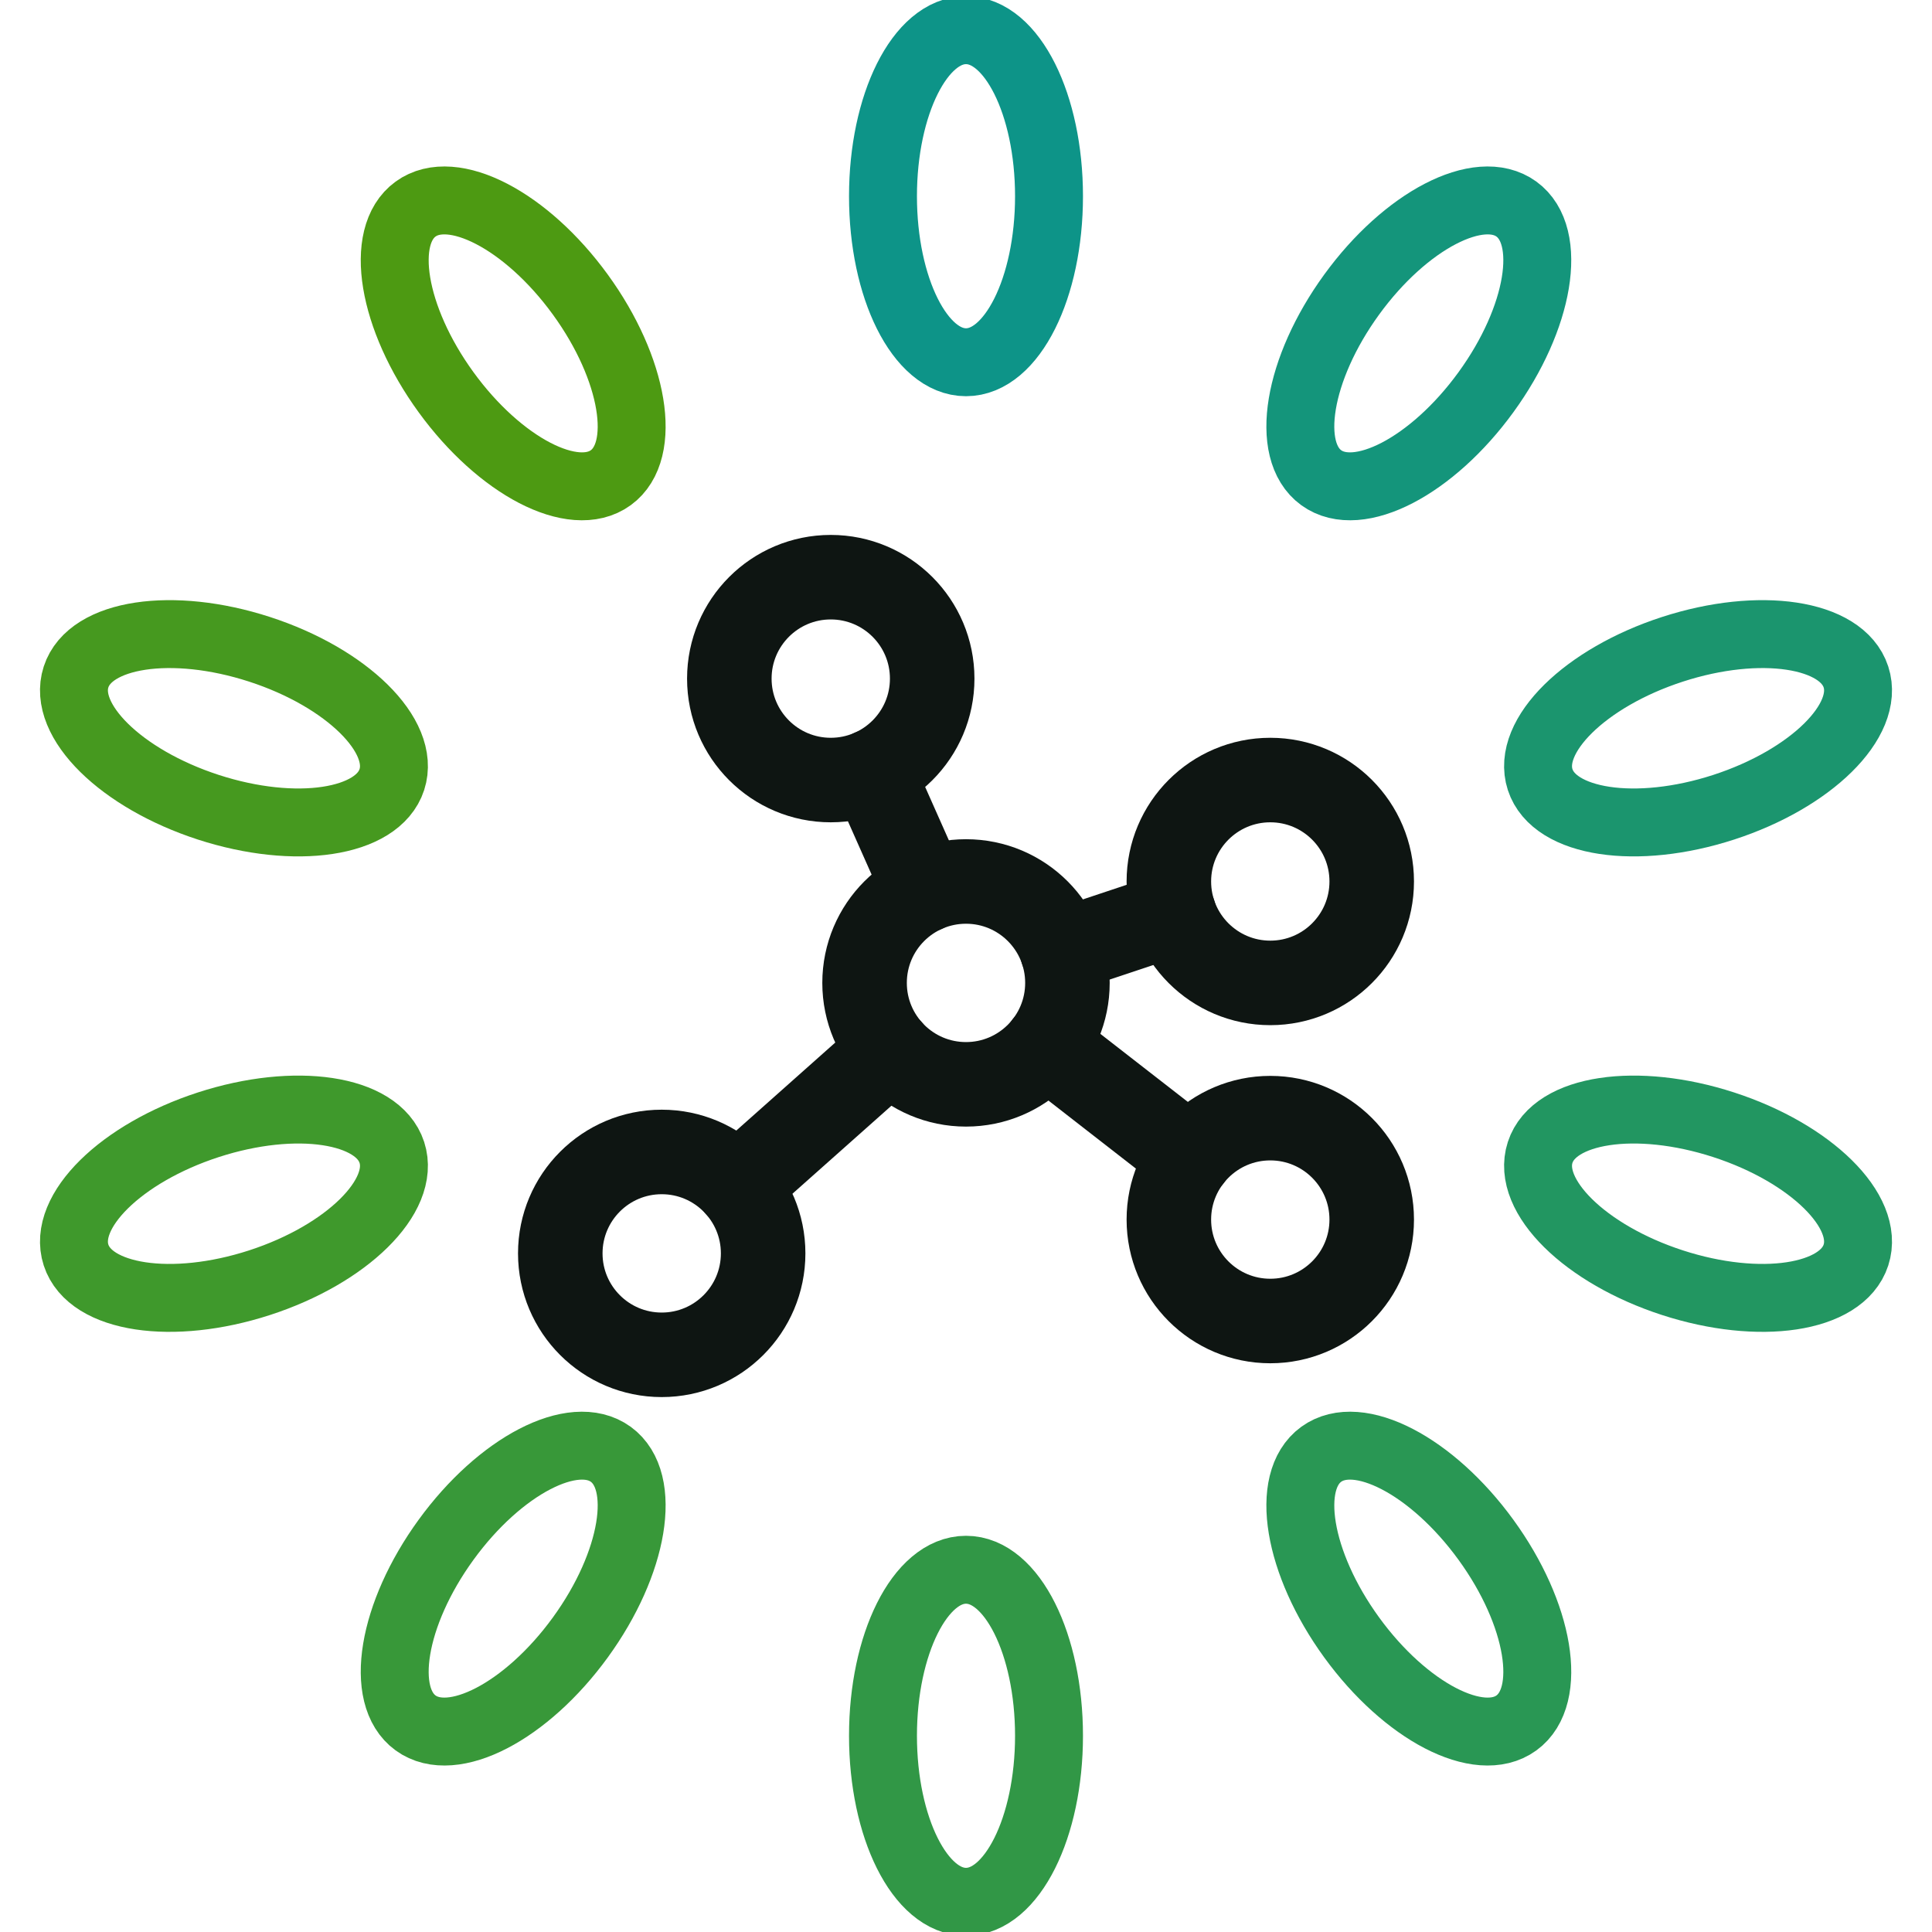
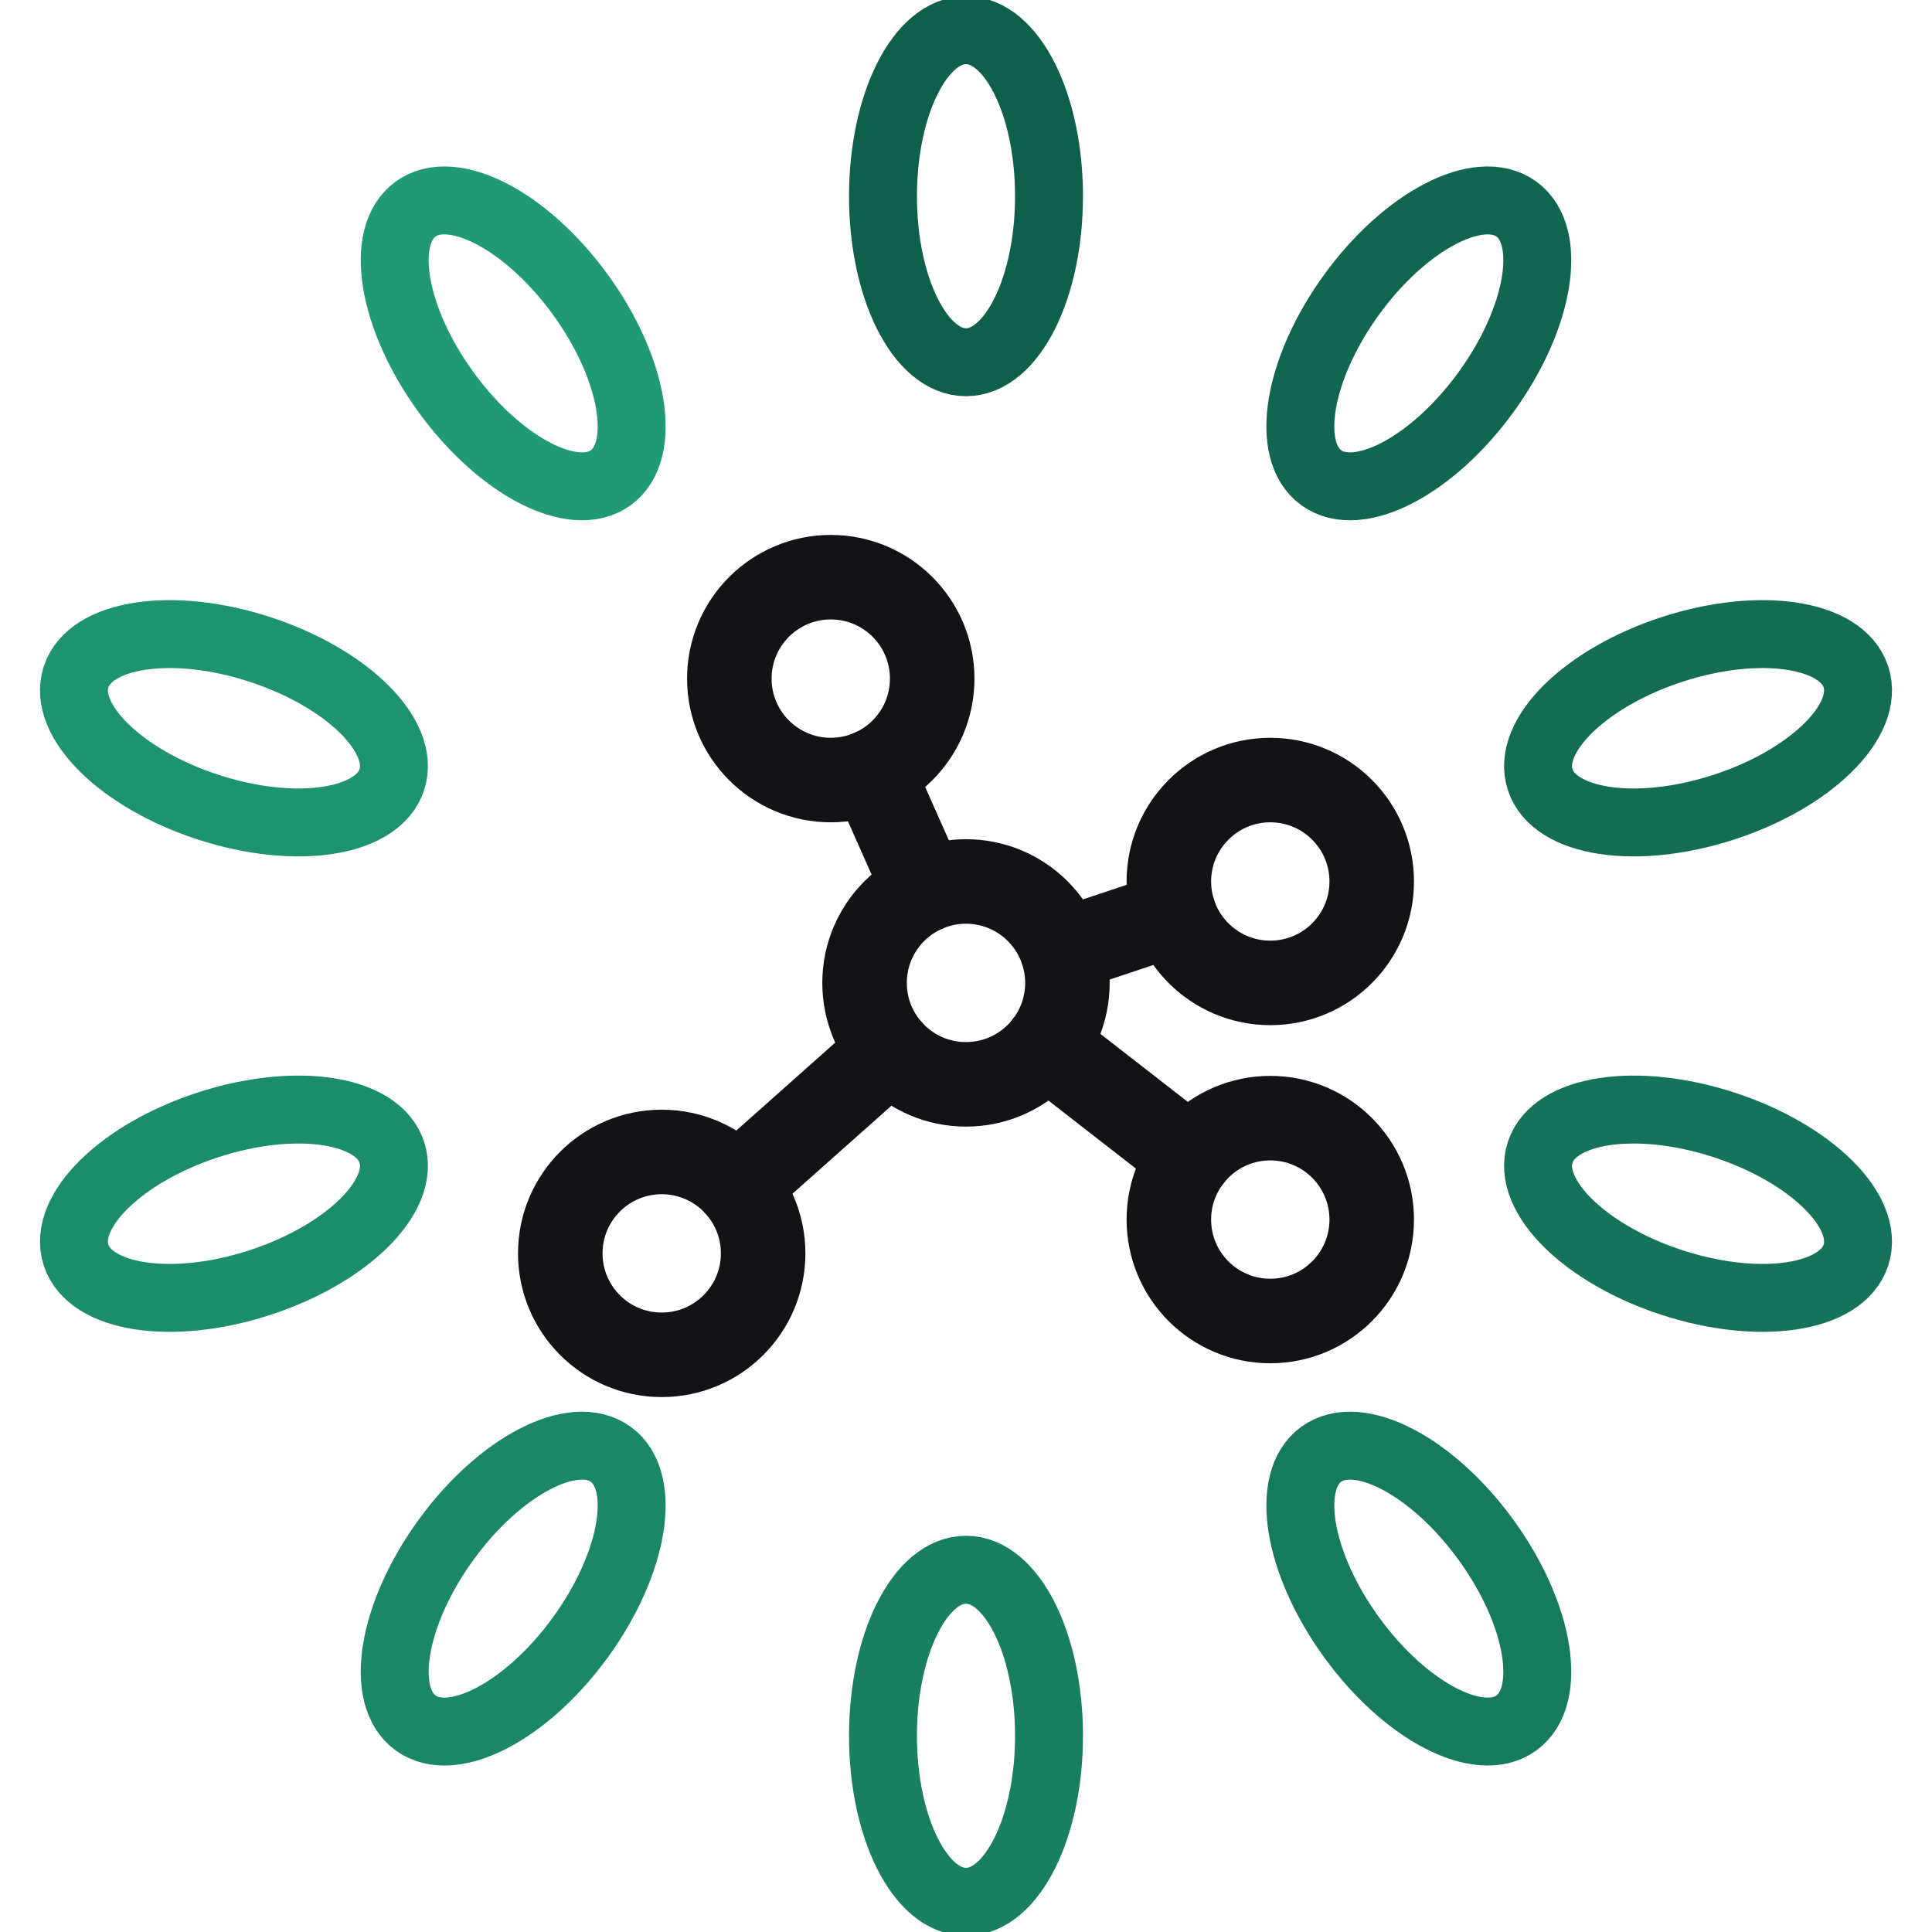
<svg xmlns="http://www.w3.org/2000/svg" viewBox="0 0 256 256" width="256" height="256" role="img" aria-label="comindly">
-   <ellipse cx="128.0" cy="26.0" rx="11" ry="22" transform="rotate(0 128.0 26.0)" fill="none" stroke="#0D9488" stroke-width="9" />
-   <ellipse cx="188.0" cy="45.5" rx="11" ry="22" transform="rotate(36 188.0 45.5)" fill="none" stroke="#14957B" stroke-width="9" />
-   <ellipse cx="225.0" cy="96.5" rx="11" ry="22" transform="rotate(72 225.0 96.5)" fill="none" stroke="#1B956E" stroke-width="9" />
-   <ellipse cx="225.0" cy="159.5" rx="11" ry="22" transform="rotate(108 225.0 159.5)" fill="none" stroke="#229661" stroke-width="9" />
-   <ellipse cx="188.0" cy="210.5" rx="11" ry="22" transform="rotate(144 188.0 210.5)" fill="none" stroke="#299754" stroke-width="9" />
-   <ellipse cx="128.0" cy="230.0" rx="11" ry="22" transform="rotate(180 128.0 230.0)" fill="none" stroke="#319746" stroke-width="9" />
-   <ellipse cx="68.0" cy="210.5" rx="11" ry="22" transform="rotate(216 68.0 210.5)" fill="none" stroke="#389839" stroke-width="9" />
-   <ellipse cx="31.0" cy="159.5" rx="11" ry="22" transform="rotate(252 31.0 159.5)" fill="none" stroke="#3F992C" stroke-width="9" />
-   <ellipse cx="31.0" cy="96.5" rx="11" ry="22" transform="rotate(288 31.0 96.5)" fill="none" stroke="#46991F" stroke-width="9" />
-   <ellipse cx="68.0" cy="45.5" rx="11" ry="22" transform="rotate(324 68.0 45.5)" fill="none" stroke="#4D9A12" stroke-width="9" />
-   <g transform="translate(128 128) scale(0.56) translate(-128 -124)" fill="none" stroke="#0E1512" stroke-linecap="round" stroke-linejoin="round" stroke-width="20">
+   <ellipse cx="128.0" cy="26.0" rx="11" ry="22" transform="rotate(0 128.0 26.0)" fill="none" stroke="#0F604A" stroke-width="9" />
+   <ellipse cx="188.0" cy="45.5" rx="11" ry="22" transform="rotate(36 188.0 45.5)" fill="none" stroke="#11664F" stroke-width="9" />
+   <ellipse cx="225.0" cy="96.5" rx="11" ry="22" transform="rotate(72 225.0 96.5)" fill="none" stroke="#136D53" stroke-width="9" />
+   <ellipse cx="225.0" cy="159.5" rx="11" ry="22" transform="rotate(108 225.0 159.5)" fill="none" stroke="#147358" stroke-width="9" />
+   <ellipse cx="188.0" cy="210.5" rx="11" ry="22" transform="rotate(144 188.0 210.5)" fill="none" stroke="#167A5D" stroke-width="9" />
+   <ellipse cx="128.0" cy="230.0" rx="11" ry="22" transform="rotate(180 128.0 230.0)" fill="none" stroke="#188061" stroke-width="9" />
+   <ellipse cx="68.0" cy="210.5" rx="11" ry="22" transform="rotate(216 68.0 210.5)" fill="none" stroke="#1A8766" stroke-width="9" />
+   <ellipse cx="31.0" cy="159.5" rx="11" ry="22" transform="rotate(252 31.0 159.5)" fill="none" stroke="#1B8D6B" stroke-width="9" />
+   <ellipse cx="31.0" cy="96.5" rx="11" ry="22" transform="rotate(288 31.0 96.5)" fill="none" stroke="#1D946F" stroke-width="9" />
+   <ellipse cx="68.0" cy="45.5" rx="11" ry="22" transform="rotate(324 68.0 45.5)" fill="none" stroke="#1F9A74" stroke-width="9" />
+   <g transform="translate(128 128) scale(0.56) translate(-128 -124)" fill="none" stroke="#131315" stroke-linecap="round" stroke-linejoin="round" stroke-width="20">
    <line x1="177.23" y1="111.59" x2="150.77" y2="120.41" />
    <line x1="181.06" y1="169.27" x2="146.94" y2="142.73" />
    <line x1="110.06" y1="143.94" x2="73.94" y2="176.06" />
    <line x1="118.25" y1="106.07" x2="105.75" y2="77.93" />
    <circle cx="128" cy="128" r="24" />
    <circle cx="200" cy="104" r="24" />
    <circle cx="200" cy="184" r="24" />
    <circle cx="56" cy="192" r="24" />
    <circle cx="96" cy="56" r="24" />
  </g>
</svg>
